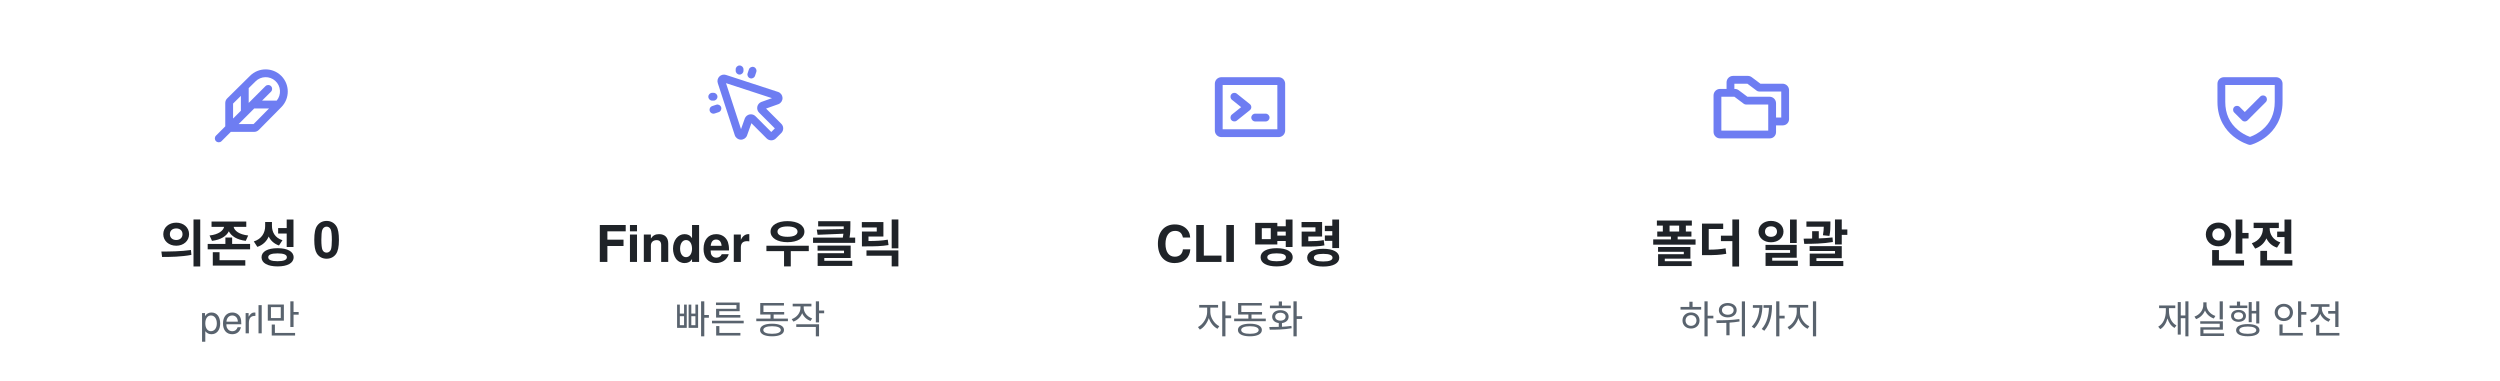
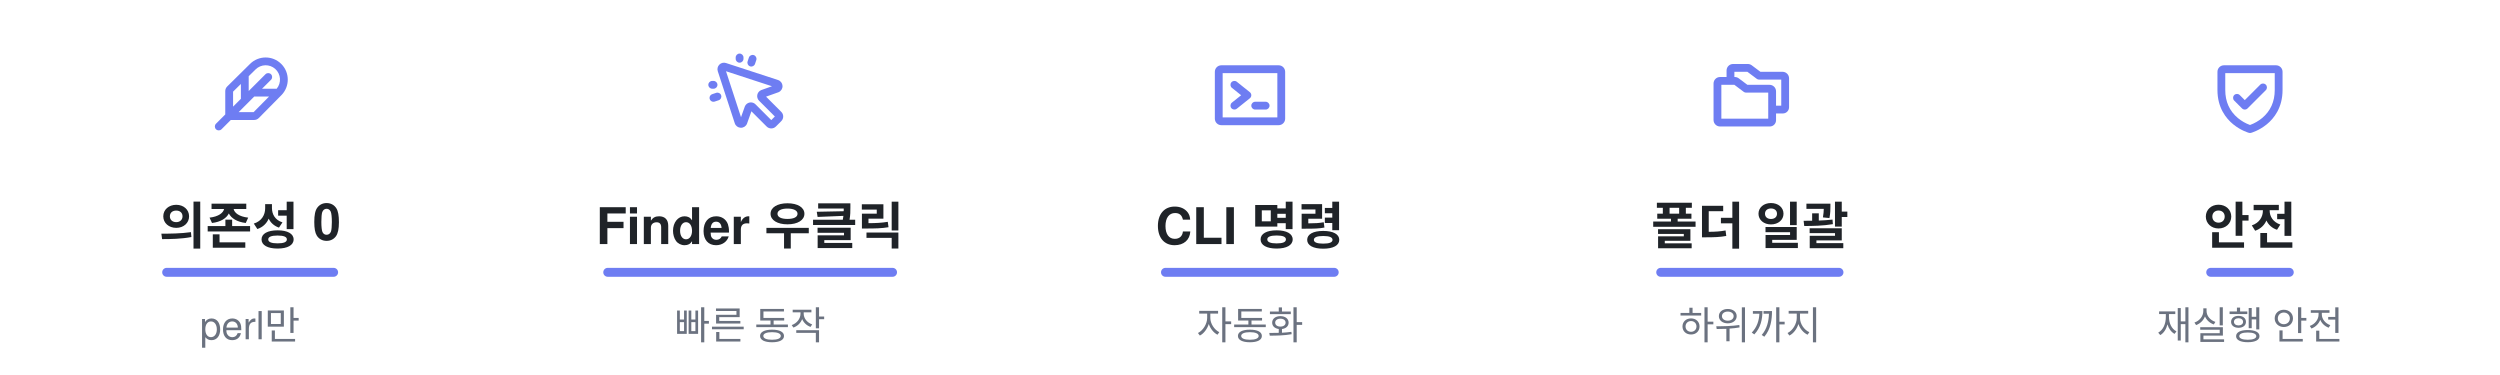
- <svg xmlns="http://www.w3.org/2000/svg" width="840" height="128" viewBox="0 0 840 128" font-family="-apple-system,BlinkMacSystemFont,'Segoe UI',Helvetica,Arial,sans-serif">
-   <g transform="translate(70,22) scale(0.109375)">
+ <svg xmlns="http://www.w3.org/2000/svg" width="840" height="126" viewBox="0 0 840 126" font-family="-apple-system,BlinkMacSystemFont,Segoe UI,Helvetica,Arial,sans-serif">
+   <g transform="translate(70,18) scale(0.109375)">
    <path fill="#6E7DF2" d="M224.11 31.92a68 68 0 0 0-96.11-.05l-70.12 69.3A19.9 19.9 0 0 0 52 115.31V187l-28.48 28.51a12 12 0 0 0 17 17L69 204h71.7a19.87 19.87 0 0 0 14.15-5.86h.05l69.21-70a68.06 68.06 0 0 0 0-96.22m-79.21 17A44 44 0 0 1 210 108h-45l27.52-27.51a12 12 0 0 0-17-17L124 115V69.54ZM76 117l24-23.72V139l-24 24Zm63 63H93l48-48h45.5Z" />
  </g>
-   <text x="84" y="88" text-anchor="middle" font-size="17" font-weight="600" fill="#1f2328">의존성 0</text>
-   <text x="84" y="112" text-anchor="middle" font-size="13" fill="#59636e">perl만</text>
-   <g transform="translate(238,22) scale(0.109375)">
+   <text x="84" y="82" text-anchor="middle" font-size="17" font-weight="600" fill="#1f2328">의존성 0</text>
+   <rect x="54.5" y="90" width="59.1" height="3" rx="1.5" fill="#6E7DF2" />
+   <text x="84" y="114" text-anchor="middle" font-size="13" fill="#6b7280">perl만</text>
+   <g transform="translate(238,18) scale(0.109375)">
    <path fill="#6E7DF2" d="m224.15 179.17l-46.82-46.82l37.92-13.51c.26-.09.51-.19.76-.3a20 20 0 0 0-1.76-37.27L54.16 29A20 20 0 0 0 29 54.16l52.27 160.08a20 20 0 0 0 37.27 1.76c.11-.25.21-.5.3-.76l13.51-37.92l46.83 46.82a20 20 0 0 0 28.28 0l16.69-16.68a20 20 0 0 0 0-28.29m-30.83 25.17l-48.48-48.48A20 20 0 0 0 130.7 150a20.5 20.5 0 0 0-3.73.35A20 20 0 0 0 112.35 162c-.11.25-.2.5-.3.76L100.4 195.5L54.29 54.29L195.5 100.4l-32.71 11.65c-.25.09-.51.19-.76.3a20 20 0 0 0-6.16 32.48l48.48 48.48ZM84 16v-4a12 12 0 0 1 24 0v4a12 12 0 0 1-24 0m-72 92a12 12 0 0 1 0-24h4a12 12 0 0 1 0 24Zm108.62-83.79l4-12a12 12 0 0 1 22.77 7.58l-4 12a12 12 0 0 1-22.77-7.58m-81.23 104a12 12 0 0 1-7.59 15.17l-12 4a12 12 0 1 1-7.59-22.76l12-4a12 12 0 0 1 15.18 7.59" />
  </g>
-   <text x="252" y="88" text-anchor="middle" font-size="17" font-weight="600" fill="#1f2328">Finder 우클릭</text>
-   <text x="252" y="112" text-anchor="middle" font-size="13" fill="#59636e">빠른 동작</text>
-   <g transform="translate(406,22) scale(0.109375)">
+   <text x="252" y="82" text-anchor="middle" font-size="17" font-weight="600" fill="#1f2328">Finder 우클릭</text>
+   <rect x="202.7" y="90" width="98.7" height="3" rx="1.5" fill="#6E7DF2" />
+   <text x="252" y="114" text-anchor="middle" font-size="13" fill="#6b7280">빠른 동작</text>
+   <g transform="translate(406,18) scale(0.109375)">
    <path fill="#6E7DF2" d="M72.5 150.63L100.79 128L72.5 105.37a12 12 0 1 1 15-18.74l40 32a12 12 0 0 1 0 18.74l-40 32a12 12 0 0 1-15-18.74M144 172h32a12 12 0 0 0 0-24h-32a12 12 0 0 0 0 24m92-116v144a20 20 0 0 1-20 20H40a20 20 0 0 1-20-20V56a20 20 0 0 1 20-20h176a20 20 0 0 1 20 20m-24 4H44v136h168Z" />
  </g>
-   <text x="420" y="88" text-anchor="middle" font-size="17" font-weight="600" fill="#1f2328">CLI 명령</text>
-   <text x="420" y="112" text-anchor="middle" font-size="13" fill="#59636e">자동화</text>
-   <g transform="translate(574,22) scale(0.109375)">
+   <text x="420" y="82" text-anchor="middle" font-size="17" font-weight="600" fill="#1f2328">CLI 명령</text>
+   <rect x="390.1" y="90" width="59.7" height="3" rx="1.5" fill="#6E7DF2" />
+   <text x="420" y="114" text-anchor="middle" font-size="13" fill="#6b7280">자동화</text>
+   <g transform="translate(574,18) scale(0.109375)">
    <path fill="#6E7DF2" d="M228 56h-68l-26.67-20a20.12 20.12 0 0 0-12-4H76a20 20 0 0 0-20 20v20H36a20 20 0 0 0-20 20v112a20 20 0 0 0 20 20h152.89A19.13 19.13 0 0 0 208 204.89V184h20.89A19.13 19.13 0 0 0 248 164.89V76a20 20 0 0 0-20-20m-44 144H40V96h40l28.8 21.6a12 12 0 0 0 7.2 2.4h68Zm40-40h-16v-44a20 20 0 0 0-20-20h-68L93.33 76a20.12 20.12 0 0 0-12-4H80V56h40l28.8 21.6A12 12 0 0 0 156 80h68Z" />
  </g>
-   <text x="588" y="88" text-anchor="middle" font-size="17" font-weight="600" fill="#1f2328">폴더 일괄</text>
-   <text x="588" y="112" text-anchor="middle" font-size="13" fill="#59636e">하위까지</text>
-   <g transform="translate(742,22) scale(0.109375)">
+   <text x="588" y="82" text-anchor="middle" font-size="17" font-weight="600" fill="#1f2328">폴더 일괄</text>
+   <rect x="556.5" y="90" width="62.9" height="3" rx="1.5" fill="#6E7DF2" />
+   <text x="588" y="114" text-anchor="middle" font-size="13" fill="#6b7280">하위까지</text>
+   <g transform="translate(742,18) scale(0.109375)">
    <path fill="#6E7DF2" d="M208 36H48a20 20 0 0 0-20 20v56c0 54.29 26.32 87.22 48.4 105.29c23.71 19.39 47.44 26 48.44 26.29a12.1 12.1 0 0 0 6.32 0c1-.28 24.73-6.9 48.44-26.29c22.08-18.07 48.4-51 48.4-105.29V56a20 20 0 0 0-20-20m-4 76c0 35.71-13.09 64.69-38.91 86.15A126.3 126.3 0 0 1 128 219.38a126.1 126.1 0 0 1-37.09-21.23C65.09 176.69 52 147.71 52 112V60h152ZM79.51 144.49a12 12 0 1 1 17-17L112 143l47.51-47.52a12 12 0 0 1 17 17l-56 56a12 12 0 0 1-17 0Z" />
  </g>
-   <text x="756" y="88" text-anchor="middle" font-size="17" font-weight="600" fill="#1f2328">안전</text>
-   <text x="756" y="112" text-anchor="middle" font-size="13" fill="#59636e">재실행 안전</text>
+   <text x="756" y="82" text-anchor="middle" font-size="17" font-weight="600" fill="#1f2328">안전</text>
+   <rect x="741.3" y="90" width="29.4" height="3" rx="1.5" fill="#6E7DF2" />
+   <text x="756" y="114" text-anchor="middle" font-size="13" fill="#6b7280">재실행 안전</text>
</svg>
